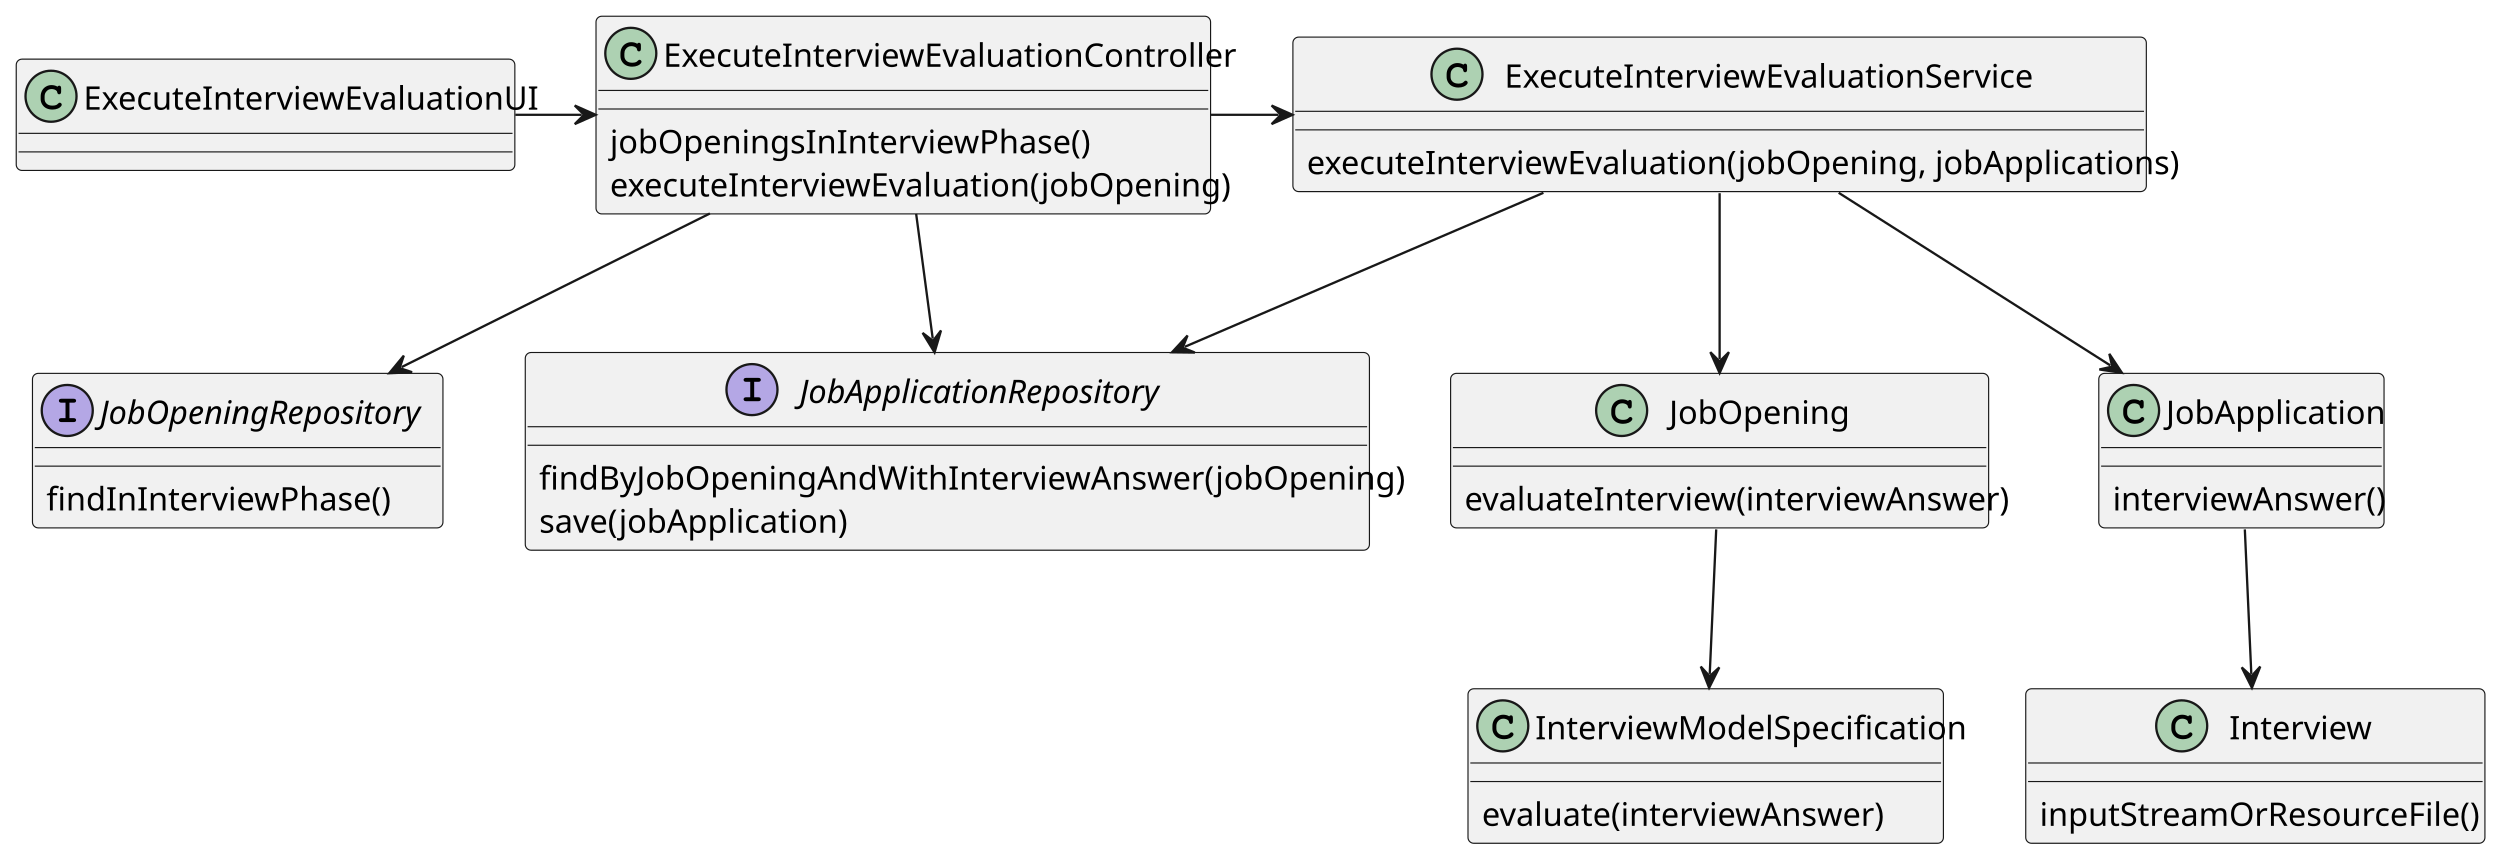
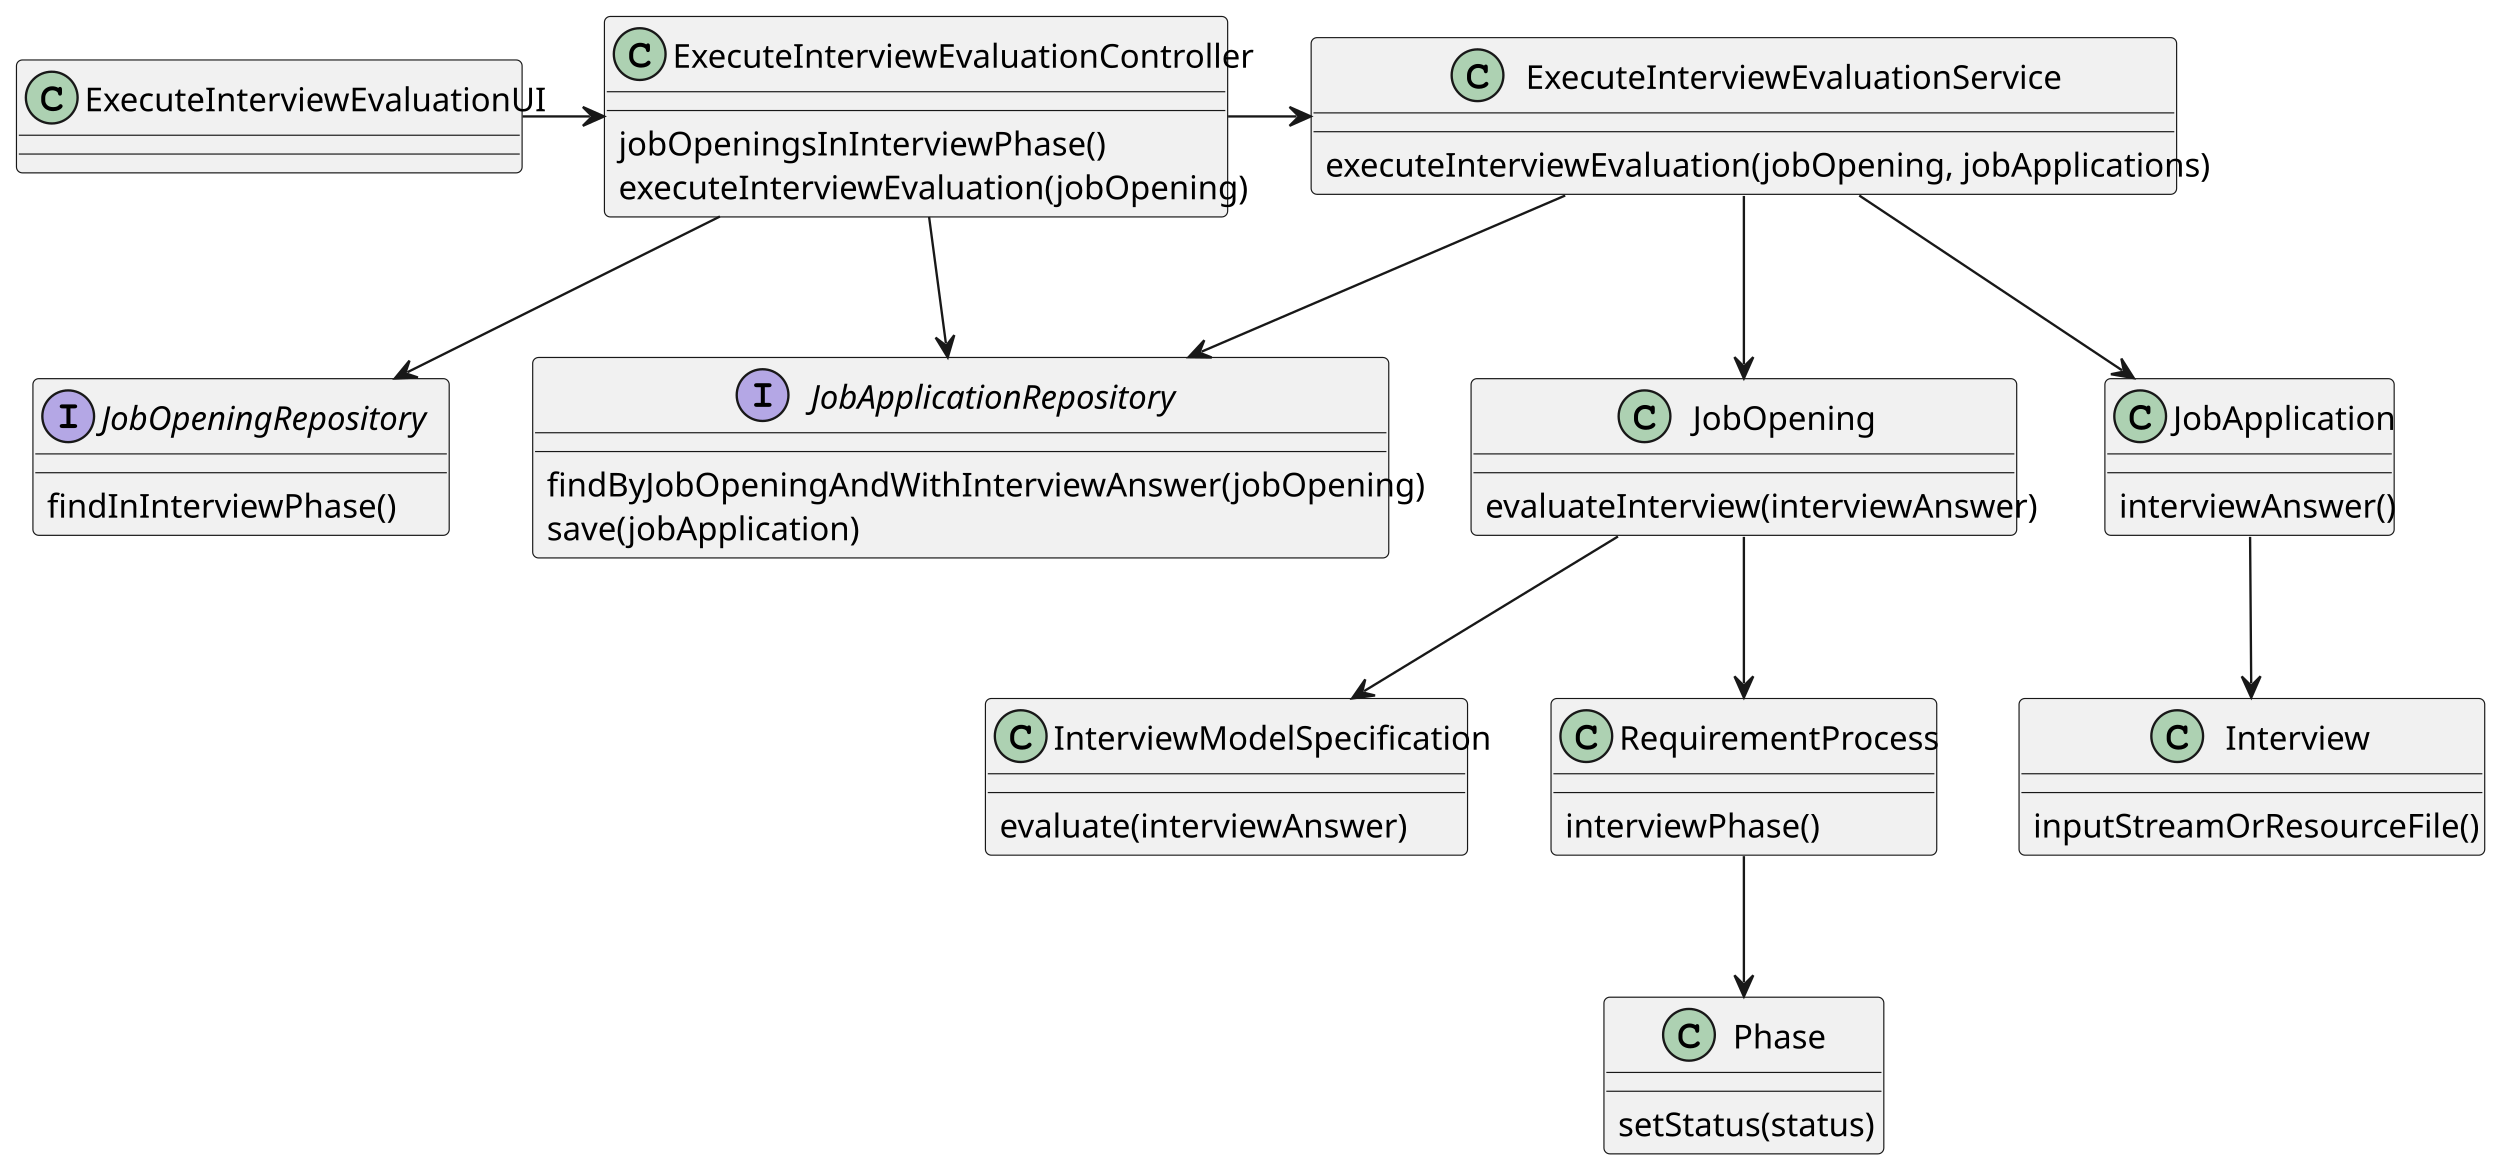
- <svg xmlns="http://www.w3.org/2000/svg" contentStyleType="text/css" height="370px" preserveAspectRatio="none" style="width:1078px;height:370px;background:#FFFFFF;" version="1.1" viewBox="0 0 1078 370" width="1078px" zoomAndPan="magnify">
+ <svg xmlns="http://www.w3.org/2000/svg" contentStyleType="text/css" height="497px" preserveAspectRatio="none" style="width:1063px;height:497px;background:#FFFFFF;" version="1.1" viewBox="0 0 1063 497" width="1063px" zoomAndPan="magnify">
  <defs />
  <g>
    <g id="elem_ExecuteInterviewEvaluationUI">
      <rect codeLine="3" fill="#F1F1F1" height="48" id="ExecuteInterviewEvaluationUI" rx="2.5" ry="2.5" style="stroke:#181818;stroke-width:0.5;" width="215" x="7" y="25.5" />
      <ellipse cx="22" cy="41.5" fill="#ADD1B2" rx="11" ry="11" style="stroke:#181818;stroke-width:1.0;" />
      <path d="M24.766,37.375 Q24.922,37.156 25.109,37.047 Q25.297,36.938 25.516,36.938 Q25.891,36.938 26.125,37.203 Q26.359,37.453 26.359,38.062 L26.359,39.516 Q26.359,40.125 26.125,40.391 Q25.891,40.656 25.516,40.656 Q25.172,40.656 24.969,40.453 Q24.766,40.266 24.656,39.75 Q24.609,39.391 24.422,39.203 Q24.094,38.828 23.484,38.609 Q22.875,38.391 22.25,38.391 Q21.484,38.391 20.844,38.719 Q20.219,39.047 19.719,39.797 Q19.234,40.547 19.234,41.578 L19.234,42.672 Q19.234,43.906 20.125,44.734 Q21.016,45.547 22.609,45.547 Q23.547,45.547 24.203,45.297 Q24.594,45.141 25.016,44.703 Q25.281,44.438 25.422,44.359 Q25.578,44.281 25.781,44.281 Q26.109,44.281 26.359,44.547 Q26.625,44.797 26.625,45.141 Q26.625,45.484 26.281,45.891 Q25.781,46.469 24.984,46.797 Q23.906,47.25 22.609,47.25 Q21.094,47.25 19.891,46.625 Q18.906,46.125 18.219,45.062 Q17.531,43.984 17.531,42.703 L17.531,41.547 Q17.531,40.219 18.141,39.078 Q18.766,37.922 19.859,37.312 Q20.953,36.688 22.188,36.688 Q22.922,36.688 23.562,36.859 Q24.219,37.016 24.766,37.375 Z " fill="#000000" />
      <text fill="#000000" font-family="sans-serif" font-size="14" lengthAdjust="spacing" textLength="183" x="36" y="47.297">ExecuteInterviewEvaluationUI</text>
      <line style="stroke:#181818;stroke-width:0.5;" x1="8" x2="221" y1="57.5" y2="57.5" />
      <line style="stroke:#181818;stroke-width:0.5;" x1="8" x2="221" y1="65.5" y2="65.5" />
    </g>
    <g id="elem_ExecuteInterviewEvaluationController">
      <rect codeLine="4" fill="#F1F1F1" height="85.242" id="ExecuteInterviewEvaluationController" rx="2.5" ry="2.5" style="stroke:#181818;stroke-width:0.5;" width="265" x="257" y="7" />
      <ellipse cx="272" cy="23" fill="#ADD1B2" rx="11" ry="11" style="stroke:#181818;stroke-width:1.0;" />
      <path d="M274.766,18.875 Q274.922,18.656 275.109,18.547 Q275.297,18.438 275.516,18.438 Q275.891,18.438 276.125,18.703 Q276.359,18.953 276.359,19.562 L276.359,21.016 Q276.359,21.625 276.125,21.891 Q275.891,22.156 275.516,22.156 Q275.172,22.156 274.969,21.953 Q274.766,21.766 274.656,21.25 Q274.609,20.891 274.422,20.703 Q274.094,20.328 273.484,20.109 Q272.875,19.891 272.25,19.891 Q271.484,19.891 270.844,20.219 Q270.219,20.547 269.719,21.297 Q269.234,22.047 269.234,23.078 L269.234,24.172 Q269.234,25.406 270.125,26.234 Q271.016,27.047 272.609,27.047 Q273.547,27.047 274.203,26.797 Q274.594,26.641 275.016,26.203 Q275.281,25.938 275.422,25.859 Q275.578,25.781 275.781,25.781 Q276.109,25.781 276.359,26.047 Q276.625,26.297 276.625,26.641 Q276.625,26.984 276.281,27.391 Q275.781,27.969 274.984,28.297 Q273.906,28.75 272.609,28.75 Q271.094,28.75 269.891,28.125 Q268.906,27.625 268.219,26.562 Q267.531,25.484 267.531,24.203 L267.531,23.047 Q267.531,21.719 268.141,20.578 Q268.766,19.422 269.859,18.812 Q270.953,18.188 272.188,18.188 Q272.922,18.188 273.562,18.359 Q274.219,18.516 274.766,18.875 Z " fill="#000000" />
      <text fill="#000000" font-family="sans-serif" font-size="14" lengthAdjust="spacing" textLength="233" x="286" y="28.797">ExecuteInterviewEvaluationController</text>
      <line style="stroke:#181818;stroke-width:0.5;" x1="258" x2="521" y1="39" y2="39" />
      <line style="stroke:#181818;stroke-width:0.5;" x1="258" x2="521" y1="47" y2="47" />
      <text fill="#000000" font-family="sans-serif" font-size="14" lengthAdjust="spacing" textLength="196" x="263" y="66.107">jobOpeningsInInterviewPhase()</text>
      <text fill="#000000" font-family="sans-serif" font-size="14" lengthAdjust="spacing" textLength="253" x="263" y="84.728">executeInterviewEvaluation(jobOpening)</text>
    </g>
    <g id="elem_ExecuteInterviewEvaluationService">
      <rect codeLine="8" fill="#F1F1F1" height="66.621" id="ExecuteInterviewEvaluationService" rx="2.5" ry="2.5" style="stroke:#181818;stroke-width:0.5;" width="368" x="557.5" y="16" />
      <ellipse cx="628.25" cy="32" fill="#ADD1B2" rx="11" ry="11" style="stroke:#181818;stroke-width:1.0;" />
      <path d="M631.016,27.875 Q631.172,27.656 631.359,27.547 Q631.547,27.438 631.766,27.438 Q632.141,27.438 632.375,27.703 Q632.609,27.953 632.609,28.562 L632.609,30.016 Q632.609,30.625 632.375,30.891 Q632.141,31.156 631.766,31.156 Q631.422,31.156 631.219,30.953 Q631.016,30.766 630.906,30.25 Q630.859,29.891 630.672,29.703 Q630.344,29.328 629.734,29.109 Q629.125,28.891 628.5,28.891 Q627.734,28.891 627.094,29.219 Q626.469,29.547 625.969,30.297 Q625.484,31.047 625.484,32.078 L625.484,33.172 Q625.484,34.406 626.375,35.234 Q627.266,36.047 628.859,36.047 Q629.797,36.047 630.453,35.797 Q630.844,35.641 631.266,35.203 Q631.531,34.938 631.672,34.859 Q631.828,34.781 632.031,34.781 Q632.359,34.781 632.609,35.047 Q632.875,35.297 632.875,35.641 Q632.875,35.984 632.531,36.391 Q632.031,36.969 631.234,37.297 Q630.156,37.75 628.859,37.75 Q627.344,37.75 626.141,37.125 Q625.156,36.625 624.469,35.562 Q623.781,34.484 623.781,33.203 L623.781,32.047 Q623.781,30.719 624.391,29.578 Q625.016,28.422 626.109,27.812 Q627.203,27.188 628.438,27.188 Q629.172,27.188 629.812,27.359 Q630.469,27.516 631.016,27.875 Z " fill="#000000" />
      <text fill="#000000" font-family="sans-serif" font-size="14" lengthAdjust="spacing" textLength="218" x="648.75" y="37.797">ExecuteInterviewEvaluationService</text>
      <line style="stroke:#181818;stroke-width:0.5;" x1="558.5" x2="924.5" y1="48" y2="48" />
      <line style="stroke:#181818;stroke-width:0.5;" x1="558.5" x2="924.5" y1="56" y2="56" />
      <text fill="#000000" font-family="sans-serif" font-size="14" lengthAdjust="spacing" textLength="356" x="563.5" y="75.107">executeInterviewEvaluation(jobOpening, jobApplications)</text>
    </g>
    <g id="elem_JobOpeningRepository">
      <rect codeLine="11" fill="#F1F1F1" height="66.621" id="JobOpeningRepository" rx="2.5" ry="2.5" style="stroke:#181818;stroke-width:0.5;" width="177" x="14" y="161" />
      <ellipse cx="29" cy="177" fill="#B4A7E5" rx="11" ry="11" style="stroke:#181818;stroke-width:1.0;" />
      <path d="M29.953,173.641 L29.953,180.297 L31.672,180.297 Q32.281,180.297 32.547,180.531 Q32.812,180.766 32.812,181.156 Q32.812,181.531 32.547,181.766 Q32.281,182 31.672,182 L26.531,182 Q25.922,182 25.656,181.766 Q25.391,181.531 25.391,181.141 Q25.391,180.766 25.656,180.531 Q25.922,180.297 26.531,180.297 L28.25,180.297 L28.25,173.641 L26.531,173.641 Q25.922,173.641 25.656,173.406 Q25.391,173.172 25.391,172.781 Q25.391,172.406 25.656,172.172 Q25.922,171.938 26.531,171.938 L31.672,171.938 Q32.281,171.938 32.547,172.172 Q32.812,172.406 32.812,172.781 Q32.812,173.172 32.547,173.406 Q32.281,173.641 31.672,173.641 L29.953,173.641 Z " fill="#000000" />
      <text fill="#000000" font-family="sans-serif" font-size="14" font-style="italic" lengthAdjust="spacing" textLength="145" x="43" y="182.797">JobOpeningRepository</text>
      <line style="stroke:#181818;stroke-width:0.5;" x1="15" x2="190" y1="193" y2="193" />
      <line style="stroke:#181818;stroke-width:0.5;" x1="15" x2="190" y1="201" y2="201" />
      <text fill="#000000" font-family="sans-serif" font-size="14" lengthAdjust="spacing" textLength="139" x="20" y="220.107">findInInterviewPhase()</text>
    </g>
    <g id="elem_JobApplicationRepository">
      <rect codeLine="14" fill="#F1F1F1" height="85.242" id="JobApplicationRepository" rx="2.5" ry="2.5" style="stroke:#181818;stroke-width:0.5;" width="364" x="226.5" y="152" />
      <ellipse cx="324.25" cy="168" fill="#B4A7E5" rx="11" ry="11" style="stroke:#181818;stroke-width:1.0;" />
      <path d="M325.203,164.641 L325.203,171.297 L326.922,171.297 Q327.531,171.297 327.797,171.531 Q328.062,171.766 328.062,172.156 Q328.062,172.531 327.797,172.766 Q327.531,173 326.922,173 L321.781,173 Q321.172,173 320.906,172.766 Q320.641,172.531 320.641,172.141 Q320.641,171.766 320.906,171.531 Q321.172,171.297 321.781,171.297 L323.5,171.297 L323.5,164.641 L321.781,164.641 Q321.172,164.641 320.906,164.406 Q320.641,164.172 320.641,163.781 Q320.641,163.406 320.906,163.172 Q321.172,162.938 321.781,162.938 L326.922,162.938 Q327.531,162.938 327.797,163.172 Q328.062,163.406 328.062,163.781 Q328.062,164.172 327.797,164.406 Q327.531,164.641 326.922,164.641 L325.203,164.641 Z " fill="#000000" />
      <text fill="#000000" font-family="sans-serif" font-size="14" font-style="italic" lengthAdjust="spacing" textLength="160" x="344.75" y="173.797">JobApplicationRepository</text>
      <line style="stroke:#181818;stroke-width:0.5;" x1="227.5" x2="589.5" y1="184" y2="184" />
      <line style="stroke:#181818;stroke-width:0.5;" x1="227.5" x2="589.5" y1="192" y2="192" />
      <text fill="#000000" font-family="sans-serif" font-size="14" lengthAdjust="spacing" textLength="352" x="232.5" y="211.107">findByJobOpeningAndWithInterviewAnswer(jobOpening)</text>
      <text fill="#000000" font-family="sans-serif" font-size="14" lengthAdjust="spacing" textLength="128" x="232.5" y="229.728">save(jobApplication)</text>
    </g>
    <g id="elem_JobOpening">
      <rect codeLine="18" fill="#F1F1F1" height="66.621" id="JobOpening" rx="2.5" ry="2.5" style="stroke:#181818;stroke-width:0.5;" width="232" x="625.5" y="161" />
      <ellipse cx="699.25" cy="177" fill="#ADD1B2" rx="11" ry="11" style="stroke:#181818;stroke-width:1.0;" />
      <path d="M702.016,172.875 Q702.172,172.656 702.359,172.547 Q702.547,172.438 702.766,172.438 Q703.141,172.438 703.375,172.703 Q703.609,172.953 703.609,173.562 L703.609,175.016 Q703.609,175.625 703.375,175.891 Q703.141,176.156 702.766,176.156 Q702.422,176.156 702.219,175.953 Q702.016,175.766 701.906,175.25 Q701.859,174.891 701.672,174.703 Q701.344,174.328 700.734,174.109 Q700.125,173.891 699.5,173.891 Q698.734,173.891 698.094,174.219 Q697.469,174.547 696.969,175.297 Q696.484,176.047 696.484,177.078 L696.484,178.172 Q696.484,179.406 697.375,180.234 Q698.266,181.047 699.859,181.047 Q700.797,181.047 701.453,180.797 Q701.844,180.641 702.266,180.203 Q702.531,179.938 702.672,179.859 Q702.828,179.781 703.031,179.781 Q703.359,179.781 703.609,180.047 Q703.875,180.297 703.875,180.641 Q703.875,180.984 703.531,181.391 Q703.031,181.969 702.234,182.297 Q701.156,182.75 699.859,182.75 Q698.344,182.75 697.141,182.125 Q696.156,181.625 695.469,180.562 Q694.781,179.484 694.781,178.203 L694.781,177.047 Q694.781,175.719 695.391,174.578 Q696.016,173.422 697.109,172.812 Q698.203,172.188 699.438,172.188 Q700.172,172.188 700.812,172.359 Q701.469,172.516 702.016,172.875 Z " fill="#000000" />
      <text fill="#000000" font-family="sans-serif" font-size="14" lengthAdjust="spacing" textLength="76" x="719.75" y="182.797">JobOpening</text>
      <line style="stroke:#181818;stroke-width:0.5;" x1="626.5" x2="856.5" y1="193" y2="193" />
      <line style="stroke:#181818;stroke-width:0.5;" x1="626.5" x2="856.5" y1="201" y2="201" />
      <text fill="#000000" font-family="sans-serif" font-size="14" lengthAdjust="spacing" textLength="220" x="631.5" y="220.107">evaluateInterview(interviewAnswer)</text>
    </g>
    <g id="elem_JobApplication">
-       <rect codeLine="21" fill="#F1F1F1" height="66.621" id="JobApplication" rx="2.5" ry="2.5" style="stroke:#181818;stroke-width:0.5;" width="123" x="905" y="161" />
-       <ellipse cx="920" cy="177" fill="#ADD1B2" rx="11" ry="11" style="stroke:#181818;stroke-width:1.0;" />
-       <path d="M922.766,172.875 Q922.922,172.656 923.109,172.547 Q923.297,172.438 923.516,172.438 Q923.891,172.438 924.125,172.703 Q924.359,172.953 924.359,173.562 L924.359,175.016 Q924.359,175.625 924.125,175.891 Q923.891,176.156 923.516,176.156 Q923.172,176.156 922.969,175.953 Q922.766,175.766 922.656,175.25 Q922.609,174.891 922.422,174.703 Q922.094,174.328 921.484,174.109 Q920.875,173.891 920.25,173.891 Q919.484,173.891 918.844,174.219 Q918.219,174.547 917.719,175.297 Q917.234,176.047 917.234,177.078 L917.234,178.172 Q917.234,179.406 918.125,180.234 Q919.016,181.047 920.609,181.047 Q921.547,181.047 922.203,180.797 Q922.594,180.641 923.016,180.203 Q923.281,179.938 923.422,179.859 Q923.578,179.781 923.781,179.781 Q924.109,179.781 924.359,180.047 Q924.625,180.297 924.625,180.641 Q924.625,180.984 924.281,181.391 Q923.781,181.969 922.984,182.297 Q921.906,182.75 920.609,182.75 Q919.094,182.75 917.891,182.125 Q916.906,181.625 916.219,180.562 Q915.531,179.484 915.531,178.203 L915.531,177.047 Q915.531,175.719 916.141,174.578 Q916.766,173.422 917.859,172.812 Q918.953,172.188 920.188,172.188 Q920.922,172.188 921.562,172.359 Q922.219,172.516 922.766,172.875 Z " fill="#000000" />
-       <text fill="#000000" font-family="sans-serif" font-size="14" lengthAdjust="spacing" textLength="91" x="934" y="182.797">JobApplication</text>
-       <line style="stroke:#181818;stroke-width:0.5;" x1="906" x2="1027" y1="193" y2="193" />
-       <line style="stroke:#181818;stroke-width:0.5;" x1="906" x2="1027" y1="201" y2="201" />
-       <text fill="#000000" font-family="sans-serif" font-size="14" lengthAdjust="spacing" textLength="111" x="911" y="220.107">interviewAnswer()</text>
+       <rect codeLine="21" fill="#F1F1F1" height="66.621" id="JobApplication" rx="2.5" ry="2.5" style="stroke:#181818;stroke-width:0.5;" width="123" x="895" y="161" />
+       <ellipse cx="910" cy="177" fill="#ADD1B2" rx="11" ry="11" style="stroke:#181818;stroke-width:1.0;" />
+       <path d="M912.766,172.875 Q912.922,172.656 913.109,172.547 Q913.297,172.438 913.516,172.438 Q913.891,172.438 914.125,172.703 Q914.359,172.953 914.359,173.562 L914.359,175.016 Q914.359,175.625 914.125,175.891 Q913.891,176.156 913.516,176.156 Q913.172,176.156 912.969,175.953 Q912.766,175.766 912.656,175.25 Q912.609,174.891 912.422,174.703 Q912.094,174.328 911.484,174.109 Q910.875,173.891 910.25,173.891 Q909.484,173.891 908.844,174.219 Q908.219,174.547 907.719,175.297 Q907.234,176.047 907.234,177.078 L907.234,178.172 Q907.234,179.406 908.125,180.234 Q909.016,181.047 910.609,181.047 Q911.547,181.047 912.203,180.797 Q912.594,180.641 913.016,180.203 Q913.281,179.938 913.422,179.859 Q913.578,179.781 913.781,179.781 Q914.109,179.781 914.359,180.047 Q914.625,180.297 914.625,180.641 Q914.625,180.984 914.281,181.391 Q913.781,181.969 912.984,182.297 Q911.906,182.75 910.609,182.75 Q909.094,182.75 907.891,182.125 Q906.906,181.625 906.219,180.562 Q905.531,179.484 905.531,178.203 L905.531,177.047 Q905.531,175.719 906.141,174.578 Q906.766,173.422 907.859,172.812 Q908.953,172.188 910.188,172.188 Q910.922,172.188 911.562,172.359 Q912.219,172.516 912.766,172.875 Z " fill="#000000" />
+       <text fill="#000000" font-family="sans-serif" font-size="14" lengthAdjust="spacing" textLength="91" x="924" y="182.797">JobApplication</text>
+       <line style="stroke:#181818;stroke-width:0.5;" x1="896" x2="1017" y1="193" y2="193" />
+       <line style="stroke:#181818;stroke-width:0.5;" x1="896" x2="1017" y1="201" y2="201" />
+       <text fill="#000000" font-family="sans-serif" font-size="14" lengthAdjust="spacing" textLength="111" x="901" y="220.107">interviewAnswer()</text>
    </g>
    <g id="elem_InterviewModelSpecification">
-       <rect codeLine="24" fill="#F1F1F1" height="66.621" id="InterviewModelSpecification" rx="2.5" ry="2.5" style="stroke:#181818;stroke-width:0.5;" width="205" x="633" y="297" />
-       <ellipse cx="648" cy="313" fill="#ADD1B2" rx="11" ry="11" style="stroke:#181818;stroke-width:1.0;" />
-       <path d="M650.766,308.875 Q650.922,308.656 651.109,308.547 Q651.297,308.438 651.516,308.438 Q651.891,308.438 652.125,308.703 Q652.359,308.953 652.359,309.562 L652.359,311.016 Q652.359,311.625 652.125,311.891 Q651.891,312.156 651.516,312.156 Q651.172,312.156 650.969,311.953 Q650.766,311.766 650.656,311.25 Q650.609,310.891 650.422,310.703 Q650.094,310.328 649.484,310.109 Q648.875,309.891 648.25,309.891 Q647.484,309.891 646.844,310.219 Q646.219,310.547 645.719,311.297 Q645.234,312.047 645.234,313.078 L645.234,314.172 Q645.234,315.406 646.125,316.234 Q647.016,317.047 648.609,317.047 Q649.547,317.047 650.203,316.797 Q650.594,316.641 651.016,316.203 Q651.281,315.938 651.422,315.859 Q651.578,315.781 651.781,315.781 Q652.109,315.781 652.359,316.047 Q652.625,316.297 652.625,316.641 Q652.625,316.984 652.281,317.391 Q651.781,317.969 650.984,318.297 Q649.906,318.75 648.609,318.75 Q647.094,318.75 645.891,318.125 Q644.906,317.625 644.219,316.562 Q643.531,315.484 643.531,314.203 L643.531,313.047 Q643.531,311.719 644.141,310.578 Q644.766,309.422 645.859,308.812 Q646.953,308.188 648.188,308.188 Q648.922,308.188 649.562,308.359 Q650.219,308.516 650.766,308.875 Z " fill="#000000" />
-       <text fill="#000000" font-family="sans-serif" font-size="14" lengthAdjust="spacing" textLength="173" x="662" y="318.797">InterviewModelSpecification</text>
-       <line style="stroke:#181818;stroke-width:0.5;" x1="634" x2="837" y1="329" y2="329" />
-       <line style="stroke:#181818;stroke-width:0.5;" x1="634" x2="837" y1="337" y2="337" />
-       <text fill="#000000" font-family="sans-serif" font-size="14" lengthAdjust="spacing" textLength="165" x="639" y="356.107">evaluate(interviewAnswer)</text>
+       <rect codeLine="24" fill="#F1F1F1" height="66.621" id="InterviewModelSpecification" rx="2.5" ry="2.5" style="stroke:#181818;stroke-width:0.5;" width="205" x="419" y="297" />
+       <ellipse cx="434" cy="313" fill="#ADD1B2" rx="11" ry="11" style="stroke:#181818;stroke-width:1.0;" />
+       <path d="M436.766,308.875 Q436.922,308.656 437.109,308.547 Q437.297,308.438 437.516,308.438 Q437.891,308.438 438.125,308.703 Q438.359,308.953 438.359,309.562 L438.359,311.016 Q438.359,311.625 438.125,311.891 Q437.891,312.156 437.516,312.156 Q437.172,312.156 436.969,311.953 Q436.766,311.766 436.656,311.25 Q436.609,310.891 436.422,310.703 Q436.094,310.328 435.484,310.109 Q434.875,309.891 434.25,309.891 Q433.484,309.891 432.844,310.219 Q432.219,310.547 431.719,311.297 Q431.234,312.047 431.234,313.078 L431.234,314.172 Q431.234,315.406 432.125,316.234 Q433.016,317.047 434.609,317.047 Q435.547,317.047 436.203,316.797 Q436.594,316.641 437.016,316.203 Q437.281,315.938 437.422,315.859 Q437.578,315.781 437.781,315.781 Q438.109,315.781 438.359,316.047 Q438.625,316.297 438.625,316.641 Q438.625,316.984 438.281,317.391 Q437.781,317.969 436.984,318.297 Q435.906,318.75 434.609,318.75 Q433.094,318.75 431.891,318.125 Q430.906,317.625 430.219,316.562 Q429.531,315.484 429.531,314.203 L429.531,313.047 Q429.531,311.719 430.141,310.578 Q430.766,309.422 431.859,308.812 Q432.953,308.188 434.188,308.188 Q434.922,308.188 435.562,308.359 Q436.219,308.516 436.766,308.875 Z " fill="#000000" />
+       <text fill="#000000" font-family="sans-serif" font-size="14" lengthAdjust="spacing" textLength="173" x="448" y="318.797">InterviewModelSpecification</text>
+       <line style="stroke:#181818;stroke-width:0.5;" x1="420" x2="623" y1="329" y2="329" />
+       <line style="stroke:#181818;stroke-width:0.5;" x1="420" x2="623" y1="337" y2="337" />
+       <text fill="#000000" font-family="sans-serif" font-size="14" lengthAdjust="spacing" textLength="165" x="425" y="356.107">evaluate(interviewAnswer)</text>
    </g>
    <g id="elem_Interview">
-       <rect codeLine="27" fill="#F1F1F1" height="66.621" id="Interview" rx="2.5" ry="2.5" style="stroke:#181818;stroke-width:0.5;" width="198" x="873.5" y="297" />
-       <ellipse cx="940.75" cy="313" fill="#ADD1B2" rx="11" ry="11" style="stroke:#181818;stroke-width:1.0;" />
-       <path d="M943.516,308.875 Q943.672,308.656 943.859,308.547 Q944.047,308.438 944.266,308.438 Q944.641,308.438 944.875,308.703 Q945.109,308.953 945.109,309.562 L945.109,311.016 Q945.109,311.625 944.875,311.891 Q944.641,312.156 944.266,312.156 Q943.922,312.156 943.719,311.953 Q943.516,311.766 943.406,311.25 Q943.359,310.891 943.172,310.703 Q942.844,310.328 942.234,310.109 Q941.625,309.891 941,309.891 Q940.234,309.891 939.594,310.219 Q938.969,310.547 938.469,311.297 Q937.984,312.047 937.984,313.078 L937.984,314.172 Q937.984,315.406 938.875,316.234 Q939.766,317.047 941.359,317.047 Q942.297,317.047 942.953,316.797 Q943.344,316.641 943.766,316.203 Q944.031,315.938 944.172,315.859 Q944.328,315.781 944.531,315.781 Q944.859,315.781 945.109,316.047 Q945.375,316.297 945.375,316.641 Q945.375,316.984 945.031,317.391 Q944.531,317.969 943.734,318.297 Q942.656,318.75 941.359,318.75 Q939.844,318.75 938.641,318.125 Q937.656,317.625 936.969,316.562 Q936.281,315.484 936.281,314.203 L936.281,313.047 Q936.281,311.719 936.891,310.578 Q937.516,309.422 938.609,308.812 Q939.703,308.188 940.938,308.188 Q941.672,308.188 942.312,308.359 Q942.969,308.516 943.516,308.875 Z " fill="#000000" />
-       <text fill="#000000" font-family="sans-serif" font-size="14" lengthAdjust="spacing" textLength="55" x="961.25" y="318.797">Interview</text>
-       <line style="stroke:#181818;stroke-width:0.5;" x1="874.5" x2="1070.5" y1="329" y2="329" />
-       <line style="stroke:#181818;stroke-width:0.5;" x1="874.5" x2="1070.5" y1="337" y2="337" />
-       <text fill="#000000" font-family="sans-serif" font-size="14" lengthAdjust="spacing" textLength="186" x="879.5" y="356.107">inputStreamOrResourceFile()</text>
+       <rect codeLine="27" fill="#F1F1F1" height="66.621" id="Interview" rx="2.5" ry="2.5" style="stroke:#181818;stroke-width:0.5;" width="198" x="858.5" y="297" />
+       <ellipse cx="925.75" cy="313" fill="#ADD1B2" rx="11" ry="11" style="stroke:#181818;stroke-width:1.0;" />
+       <path d="M928.516,308.875 Q928.672,308.656 928.859,308.547 Q929.047,308.438 929.266,308.438 Q929.641,308.438 929.875,308.703 Q930.109,308.953 930.109,309.562 L930.109,311.016 Q930.109,311.625 929.875,311.891 Q929.641,312.156 929.266,312.156 Q928.922,312.156 928.719,311.953 Q928.516,311.766 928.406,311.25 Q928.359,310.891 928.172,310.703 Q927.844,310.328 927.234,310.109 Q926.625,309.891 926,309.891 Q925.234,309.891 924.594,310.219 Q923.969,310.547 923.469,311.297 Q922.984,312.047 922.984,313.078 L922.984,314.172 Q922.984,315.406 923.875,316.234 Q924.766,317.047 926.359,317.047 Q927.297,317.047 927.953,316.797 Q928.344,316.641 928.766,316.203 Q929.031,315.938 929.172,315.859 Q929.328,315.781 929.531,315.781 Q929.859,315.781 930.109,316.047 Q930.375,316.297 930.375,316.641 Q930.375,316.984 930.031,317.391 Q929.531,317.969 928.734,318.297 Q927.656,318.75 926.359,318.75 Q924.844,318.75 923.641,318.125 Q922.656,317.625 921.969,316.562 Q921.281,315.484 921.281,314.203 L921.281,313.047 Q921.281,311.719 921.891,310.578 Q922.516,309.422 923.609,308.812 Q924.703,308.188 925.938,308.188 Q926.672,308.188 927.312,308.359 Q927.969,308.516 928.516,308.875 Z " fill="#000000" />
+       <text fill="#000000" font-family="sans-serif" font-size="14" lengthAdjust="spacing" textLength="55" x="946.25" y="318.797">Interview</text>
+       <line style="stroke:#181818;stroke-width:0.5;" x1="859.5" x2="1055.5" y1="329" y2="329" />
+       <line style="stroke:#181818;stroke-width:0.5;" x1="859.5" x2="1055.5" y1="337" y2="337" />
+       <text fill="#000000" font-family="sans-serif" font-size="14" lengthAdjust="spacing" textLength="186" x="864.5" y="356.107">inputStreamOrResourceFile()</text>
+     </g>
+     <g id="elem_RequirementProcess">
+       <rect codeLine="30" fill="#F1F1F1" height="66.621" id="RequirementProcess" rx="2.5" ry="2.5" style="stroke:#181818;stroke-width:0.5;" width="164" x="659.5" y="297" />
+       <ellipse cx="674.5" cy="313" fill="#ADD1B2" rx="11" ry="11" style="stroke:#181818;stroke-width:1.0;" />
+       <path d="M677.266,308.875 Q677.422,308.656 677.609,308.547 Q677.797,308.438 678.016,308.438 Q678.391,308.438 678.625,308.703 Q678.859,308.953 678.859,309.562 L678.859,311.016 Q678.859,311.625 678.625,311.891 Q678.391,312.156 678.016,312.156 Q677.672,312.156 677.469,311.953 Q677.266,311.766 677.156,311.25 Q677.109,310.891 676.922,310.703 Q676.594,310.328 675.984,310.109 Q675.375,309.891 674.75,309.891 Q673.984,309.891 673.344,310.219 Q672.719,310.547 672.219,311.297 Q671.734,312.047 671.734,313.078 L671.734,314.172 Q671.734,315.406 672.625,316.234 Q673.516,317.047 675.109,317.047 Q676.047,317.047 676.703,316.797 Q677.094,316.641 677.516,316.203 Q677.781,315.938 677.922,315.859 Q678.078,315.781 678.281,315.781 Q678.609,315.781 678.859,316.047 Q679.125,316.297 679.125,316.641 Q679.125,316.984 678.781,317.391 Q678.281,317.969 677.484,318.297 Q676.406,318.75 675.109,318.75 Q673.594,318.75 672.391,318.125 Q671.406,317.625 670.719,316.562 Q670.031,315.484 670.031,314.203 L670.031,313.047 Q670.031,311.719 670.641,310.578 Q671.266,309.422 672.359,308.812 Q673.453,308.188 674.688,308.188 Q675.422,308.188 676.062,308.359 Q676.719,308.516 677.266,308.875 Z " fill="#000000" />
+       <text fill="#000000" font-family="sans-serif" font-size="14" lengthAdjust="spacing" textLength="132" x="688.5" y="318.797">RequirementProcess</text>
+       <line style="stroke:#181818;stroke-width:0.5;" x1="660.5" x2="822.5" y1="329" y2="329" />
+       <line style="stroke:#181818;stroke-width:0.5;" x1="660.5" x2="822.5" y1="337" y2="337" />
+       <text fill="#000000" font-family="sans-serif" font-size="14" lengthAdjust="spacing" textLength="105" x="665.5" y="356.107">interviewPhase()</text>
+     </g>
+     <g id="elem_Phase">
+       <rect codeLine="33" fill="#F1F1F1" height="66.621" id="Phase" rx="2.5" ry="2.5" style="stroke:#181818;stroke-width:0.5;" width="119" x="682" y="424" />
+       <ellipse cx="718.15" cy="440" fill="#ADD1B2" rx="11" ry="11" style="stroke:#181818;stroke-width:1.0;" />
+       <path d="M720.916,435.875 Q721.072,435.656 721.259,435.547 Q721.447,435.438 721.666,435.438 Q722.041,435.438 722.275,435.703 Q722.509,435.953 722.509,436.562 L722.509,438.016 Q722.509,438.625 722.275,438.891 Q722.041,439.156 721.666,439.156 Q721.322,439.156 721.119,438.953 Q720.916,438.766 720.806,438.25 Q720.759,437.891 720.572,437.703 Q720.244,437.328 719.634,437.109 Q719.025,436.891 718.4,436.891 Q717.634,436.891 716.994,437.219 Q716.369,437.547 715.869,438.297 Q715.384,439.047 715.384,440.078 L715.384,441.172 Q715.384,442.406 716.275,443.234 Q717.166,444.047 718.759,444.047 Q719.697,444.047 720.353,443.797 Q720.744,443.641 721.166,443.203 Q721.431,442.938 721.572,442.859 Q721.728,442.781 721.931,442.781 Q722.259,442.781 722.509,443.047 Q722.775,443.297 722.775,443.641 Q722.775,443.984 722.431,444.391 Q721.931,444.969 721.134,445.297 Q720.056,445.75 718.759,445.75 Q717.244,445.75 716.041,445.125 Q715.056,444.625 714.369,443.562 Q713.681,442.484 713.681,441.203 L713.681,440.047 Q713.681,438.719 714.291,437.578 Q714.916,436.422 716.009,435.812 Q717.103,435.188 718.337,435.188 Q719.072,435.188 719.712,435.359 Q720.369,435.516 720.916,435.875 Z " fill="#000000" />
+       <text fill="#000000" font-family="sans-serif" font-size="14" lengthAdjust="spacing" textLength="40" x="736.85" y="445.797">Phase</text>
+       <line style="stroke:#181818;stroke-width:0.5;" x1="683" x2="800" y1="456" y2="456" />
+       <line style="stroke:#181818;stroke-width:0.5;" x1="683" x2="800" y1="464" y2="464" />
+       <text fill="#000000" font-family="sans-serif" font-size="14" lengthAdjust="spacing" textLength="107" x="688" y="483.107">setStatus(status)</text>
    </g>
    <g id="link_ExecuteInterviewEvaluationUI_ExecuteInterviewEvaluationController">
-       <path codeLine="32" d="M222.19,49.5 C233.74,49.5 239.28,49.5 250.83,49.5 " fill="none" id="ExecuteInterviewEvaluationUI-to-ExecuteInterviewEvaluationController" style="stroke:#181818;stroke-width:1.0;" />
+       <path codeLine="38" d="M222.19,49.5 C233.74,49.5 239.28,49.5 250.83,49.5 " fill="none" id="ExecuteInterviewEvaluationUI-to-ExecuteInterviewEvaluationController" style="stroke:#181818;stroke-width:1.0;" />
      <polygon fill="#181818" points="256.83,49.5,247.83,45.5,251.83,49.5,247.83,53.5,256.83,49.5" style="stroke:#181818;stroke-width:1.0;" />
    </g>
    <g id="link_ExecuteInterviewEvaluationController_JobOpeningRepository">
-       <path codeLine="33" d="M306.1,92.05 C262.08,113.99 214.21,137.833 173.22,158.263 " fill="none" id="ExecuteInterviewEvaluationController-to-JobOpeningRepository" style="stroke:#181818;stroke-width:1.0;" />
+       <path codeLine="39" d="M306.1,92.05 C262.08,113.99 214.21,137.833 173.22,158.263 " fill="none" id="ExecuteInterviewEvaluationController-to-JobOpeningRepository" style="stroke:#181818;stroke-width:1.0;" />
      <polygon fill="#181818" points="167.85,160.94,177.689,160.505,172.325,158.71,174.121,153.345,167.85,160.94" style="stroke:#181818;stroke-width:1.0;" />
    </g>
    <g id="link_ExecuteInterviewEvaluationController_JobApplicationRepository">
-       <path codeLine="34" d="M395.05,92.25 C397.54,111.04 399.701,127.232 402.191,146.002 " fill="none" id="ExecuteInterviewEvaluationController-to-JobApplicationRepository" style="stroke:#181818;stroke-width:1.0;" />
+       <path codeLine="40" d="M395.05,92.25 C397.54,111.04 399.701,127.232 402.191,146.002 " fill="none" id="ExecuteInterviewEvaluationController-to-JobApplicationRepository" style="stroke:#181818;stroke-width:1.0;" />
      <polygon fill="#181818" points="402.98,151.95,405.762,142.502,402.322,146.993,397.831,143.554,402.98,151.95" style="stroke:#181818;stroke-width:1.0;" />
    </g>
    <g id="link_ExecuteInterviewEvaluationController_ExecuteInterviewEvaluationService">
-       <path codeLine="35" d="M522.19,49.5 C533.9,49.5 539.6,49.5 551.31,49.5 " fill="none" id="ExecuteInterviewEvaluationController-to-ExecuteInterviewEvaluationService" style="stroke:#181818;stroke-width:1.0;" />
+       <path codeLine="41" d="M522.19,49.5 C533.9,49.5 539.6,49.5 551.31,49.5 " fill="none" id="ExecuteInterviewEvaluationController-to-ExecuteInterviewEvaluationService" style="stroke:#181818;stroke-width:1.0;" />
      <polygon fill="#181818" points="557.31,49.5,548.31,45.5,552.31,49.5,548.31,53.5,557.31,49.5" style="stroke:#181818;stroke-width:1.0;" />
    </g>
    <g id="link_ExecuteInterviewEvaluationService_JobApplicationRepository">
-       <path codeLine="36" d="M665.52,83.13 C618.01,103.53 561.883,127.633 510.883,149.533 " fill="none" id="ExecuteInterviewEvaluationService-to-JobApplicationRepository" style="stroke:#181818;stroke-width:1.0;" />
+       <path codeLine="42" d="M665.52,83.13 C618.01,103.53 561.883,127.633 510.883,149.533 " fill="none" id="ExecuteInterviewEvaluationService-to-JobApplicationRepository" style="stroke:#181818;stroke-width:1.0;" />
      <polygon fill="#181818" points="505.37,151.9,515.218,152.024,509.964,149.927,512.062,144.673,505.37,151.9" style="stroke:#181818;stroke-width:1.0;" />
    </g>
    <g id="link_ExecuteInterviewEvaluationService_JobOpening">
-       <path codeLine="37" d="M741.5,83.31 C741.5,106.56 741.5,131.63 741.5,154.85 " fill="none" id="ExecuteInterviewEvaluationService-to-JobOpening" style="stroke:#181818;stroke-width:1.0;" />
+       <path codeLine="43" d="M741.5,83.31 C741.5,106.56 741.5,131.63 741.5,154.85 " fill="none" id="ExecuteInterviewEvaluationService-to-JobOpening" style="stroke:#181818;stroke-width:1.0;" />
      <polygon fill="#181818" points="741.5,160.85,745.5,151.85,741.5,155.85,737.5,151.85,741.5,160.85" style="stroke:#181818;stroke-width:1.0;" />
    </g>
    <g id="link_ExecuteInterviewEvaluationService_JobApplication">
-       <path codeLine="38" d="M792.84,83.13 C829.41,106.37 873.316,134.281 909.926,157.551 " fill="none" id="ExecuteInterviewEvaluationService-to-JobApplication" style="stroke:#181818;stroke-width:1.0;" />
-       <polygon fill="#181818" points="914.99,160.77,909.54,152.566,910.77,158.088,905.249,159.318,914.99,160.77" style="stroke:#181818;stroke-width:1.0;" />
+       <path codeLine="44" d="M790.56,83.13 C825.51,106.37 867.304,134.177 902.284,157.447 " fill="none" id="ExecuteInterviewEvaluationService-to-JobApplication" style="stroke:#181818;stroke-width:1.0;" />
+       <polygon fill="#181818" points="907.28,160.77,902.002,152.455,903.117,158.001,897.571,159.115,907.28,160.77" style="stroke:#181818;stroke-width:1.0;" />
    </g>
    <g id="link_JobOpening_InterviewModelSpecification">
-       <path codeLine="39" d="M740.03,228.28 C739.1,249.05 738.168,269.806 737.238,290.596 " fill="none" id="JobOpening-to-InterviewModelSpecification" style="stroke:#181818;stroke-width:1.0;" />
-       <polygon fill="#181818" points="736.97,296.59,741.368,287.778,737.193,291.595,733.376,287.42,736.97,296.59" style="stroke:#181818;stroke-width:1.0;" />
+       <path codeLine="45" d="M687.96,228.11 C653.62,249.03 614.334,272.959 580.024,293.859 " fill="none" id="JobOpening-to-InterviewModelSpecification" style="stroke:#181818;stroke-width:1.0;" />
+       <polygon fill="#181818" points="574.9,296.98,584.667,295.714,579.17,294.379,580.505,288.882,574.9,296.98" style="stroke:#181818;stroke-width:1.0;" />
+     </g>
+     <g id="link_JobOpening_RequirementProcess">
+       <path codeLine="46" d="M741.5,228.28 C741.5,249.05 741.5,269.8 741.5,290.59 " fill="none" id="JobOpening-to-RequirementProcess" style="stroke:#181818;stroke-width:1.0;" />
+       <polygon fill="#181818" points="741.5,296.59,745.5,287.59,741.5,291.59,737.5,287.59,741.5,296.59" style="stroke:#181818;stroke-width:1.0;" />
+     </g>
+     <g id="link_RequirementProcess_Phase">
+       <path codeLine="47" d="M741.5,364.02 C741.5,382.39 741.5,399.29 741.5,417.71 " fill="none" id="RequirementProcess-to-Phase" style="stroke:#181818;stroke-width:1.0;" />
+       <polygon fill="#181818" points="741.5,423.71,745.5,414.71,741.5,418.71,737.5,414.71,741.5,423.71" style="stroke:#181818;stroke-width:1.0;" />
    </g>
    <g id="link_JobApplication_Interview">
-       <path codeLine="40" d="M967.97,228.28 C968.9,249.05 969.832,269.806 970.762,290.596 " fill="none" id="JobApplication-to-Interview" style="stroke:#181818;stroke-width:1.0;" />
-       <polygon fill="#181818" points="971.03,296.59,974.624,287.42,970.807,291.595,966.632,287.778,971.03,296.59" style="stroke:#181818;stroke-width:1.0;" />
+       <path codeLine="48" d="M956.74,228.28 C956.9,249.05 957.057,269.8 957.207,290.59 " fill="none" id="JobApplication-to-Interview" style="stroke:#181818;stroke-width:1.0;" />
+       <polygon fill="#181818" points="957.25,296.59,961.185,287.561,957.214,291.59,953.185,287.619,957.25,296.59" style="stroke:#181818;stroke-width:1.0;" />
    </g>
  </g>
</svg>
